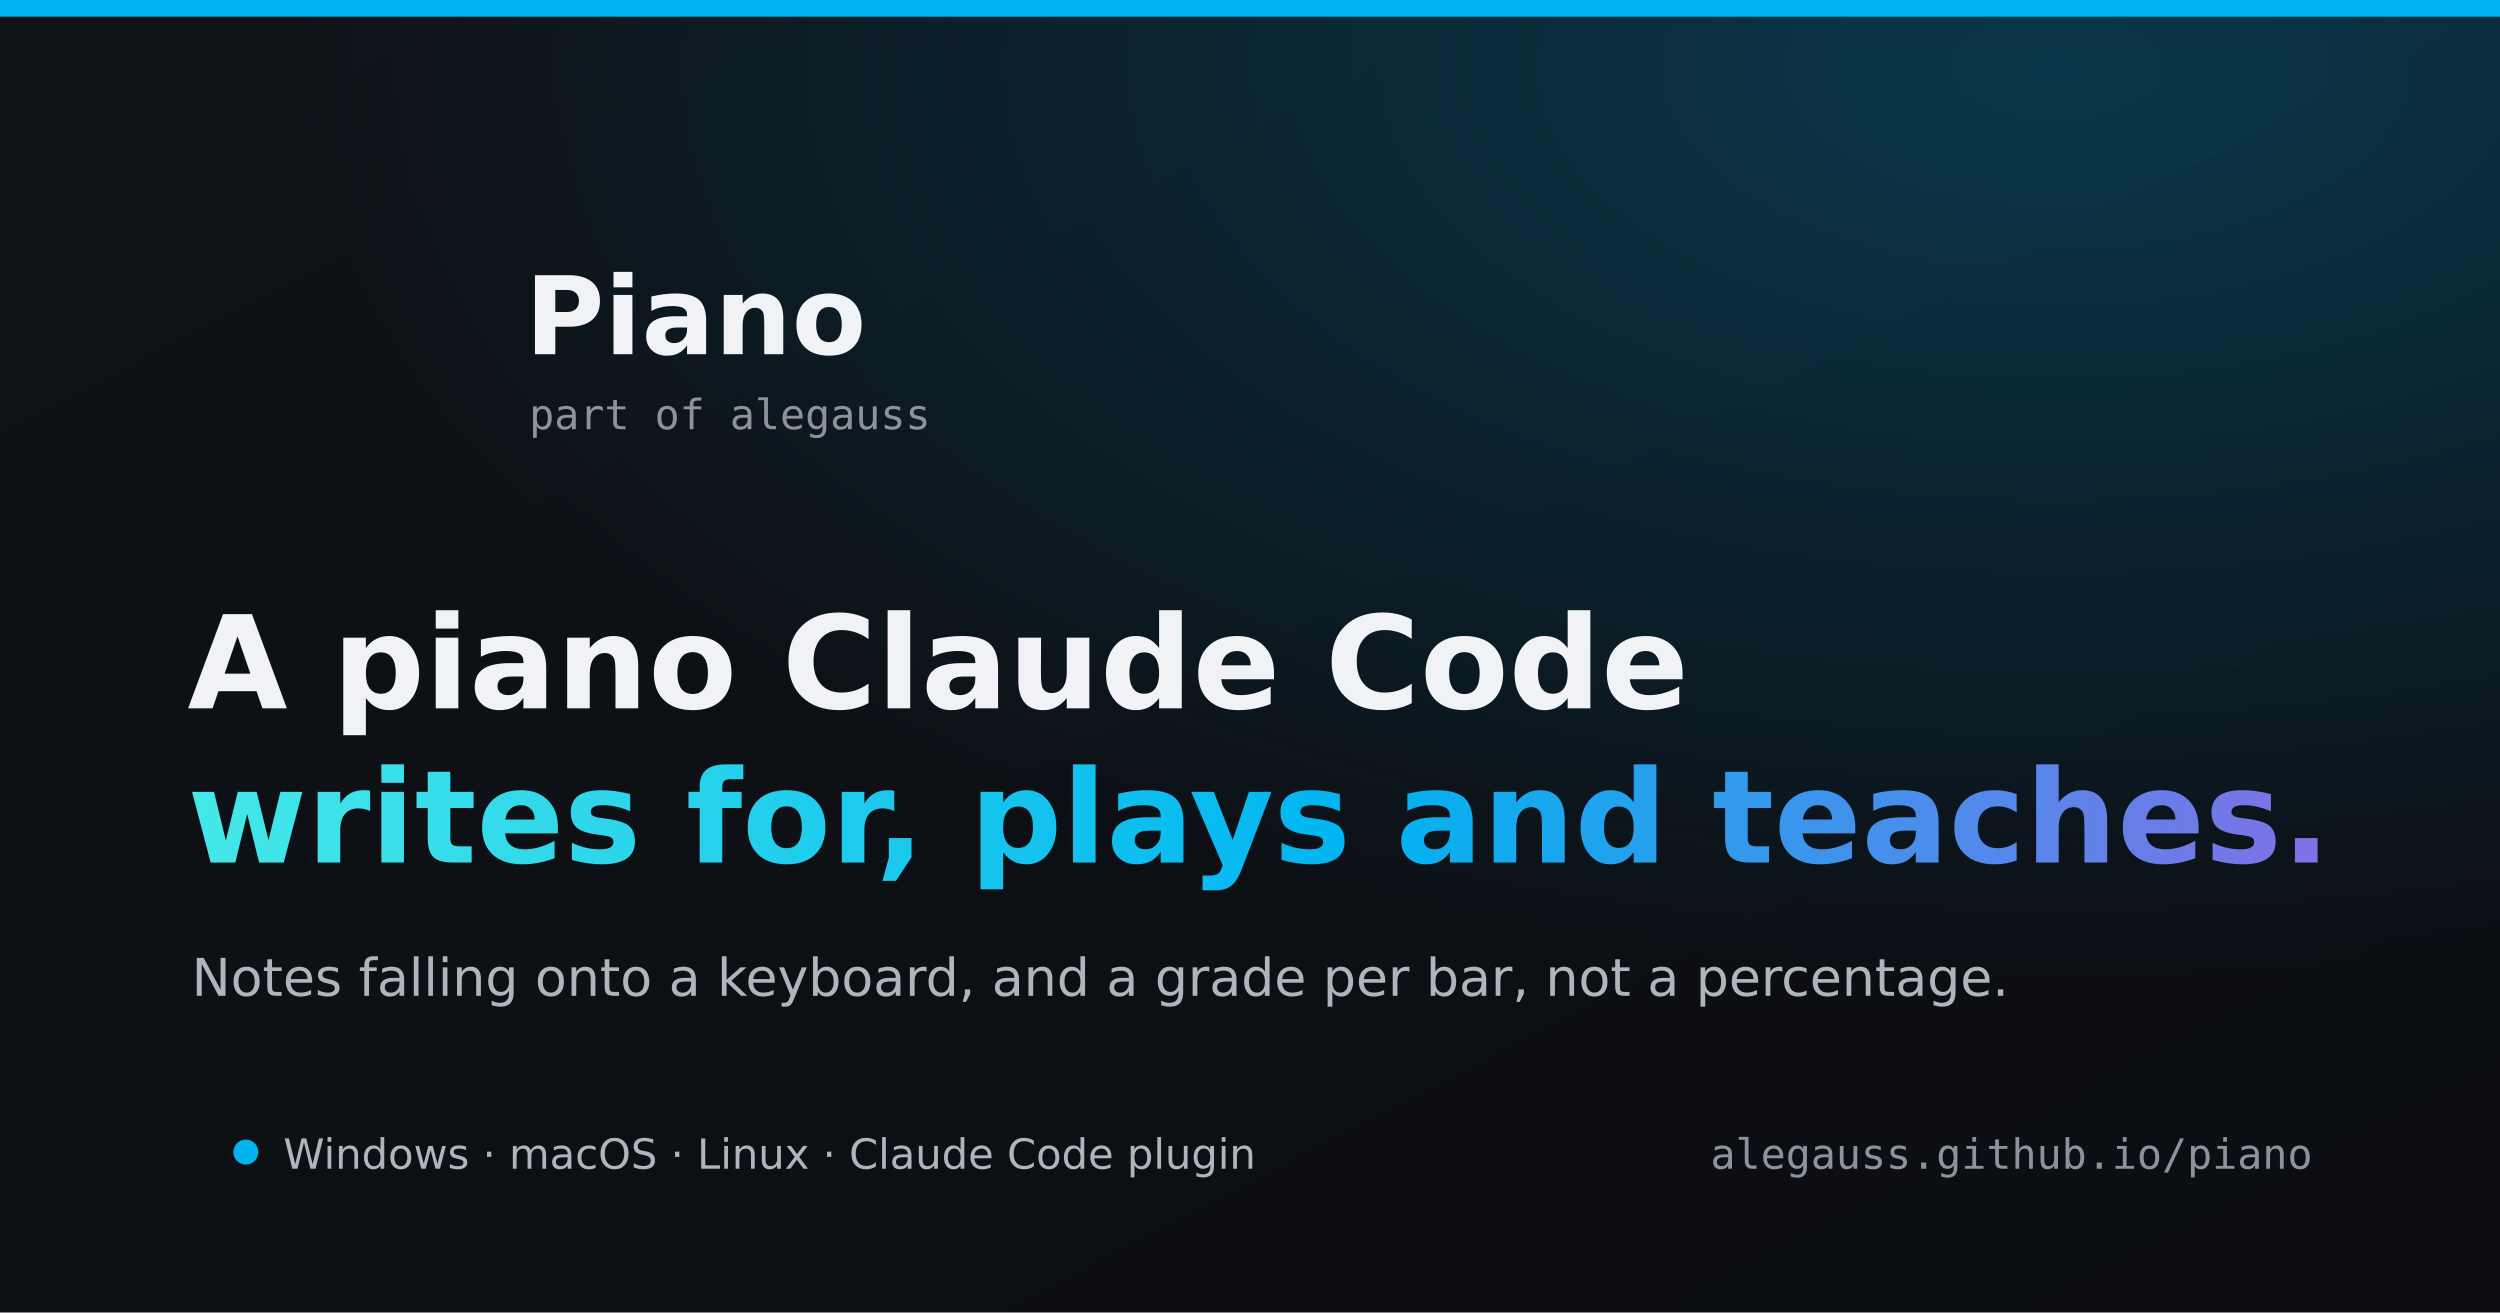
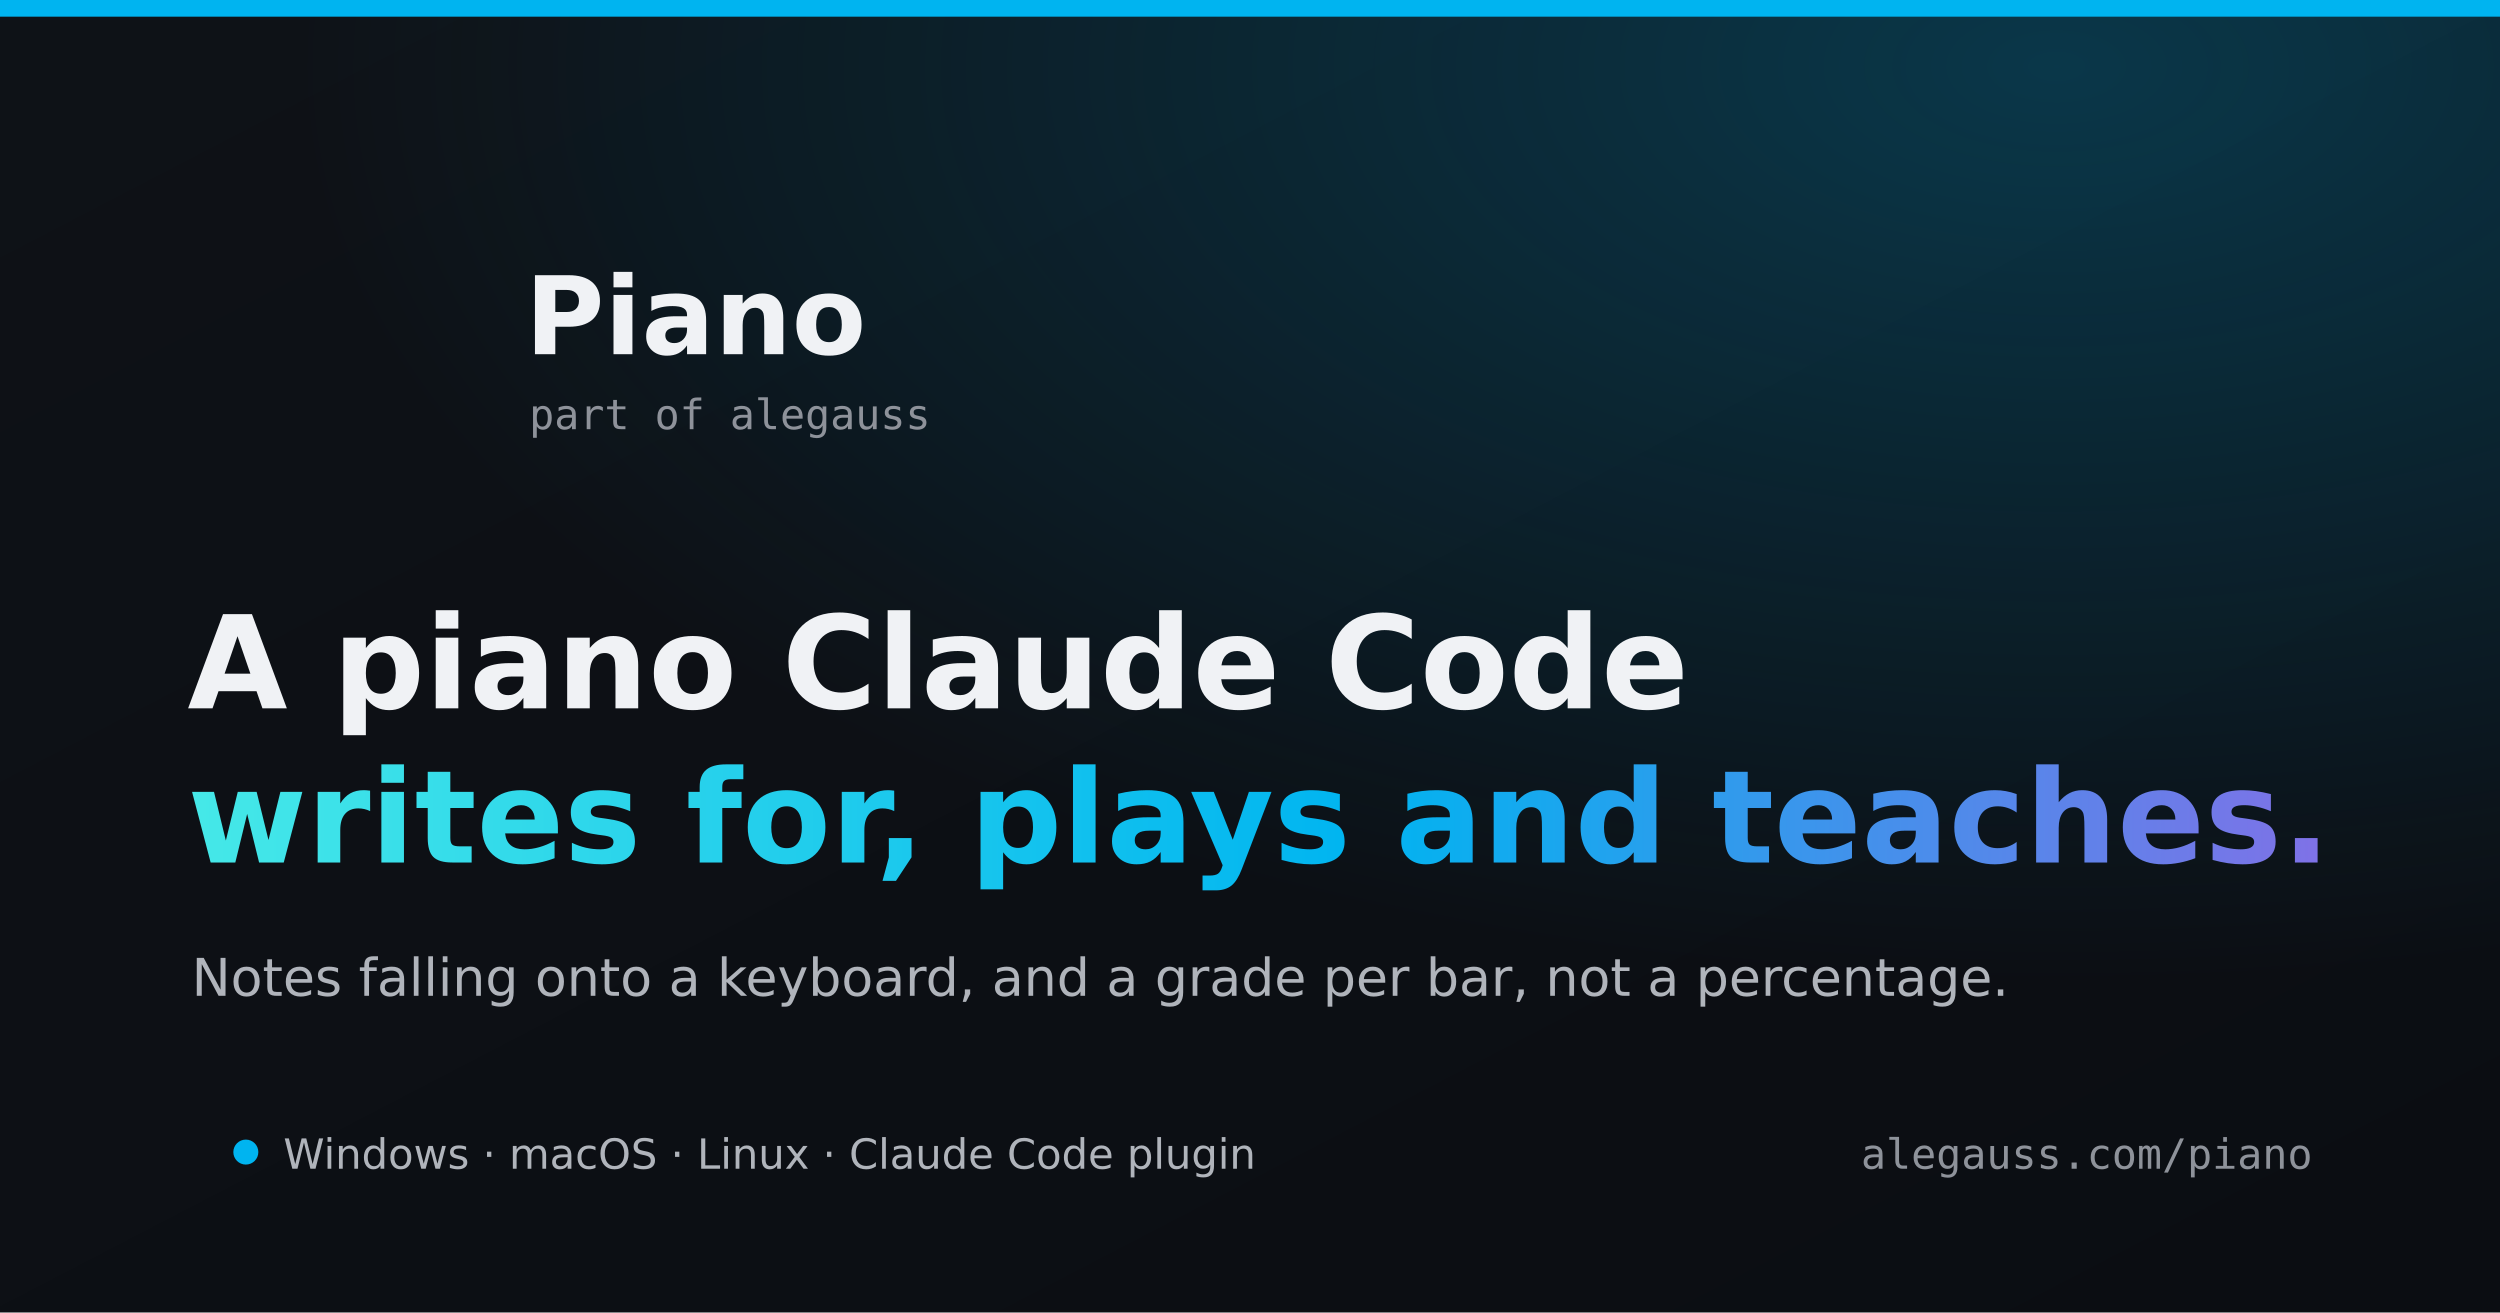
<svg xmlns="http://www.w3.org/2000/svg" width="1200" height="630" viewBox="0 0 1200 630" role="img" aria-label="Piano: a piano Claude Code writes for, plays and teaches">
  <defs>
    <linearGradient id="pn-bg" x1="0" y1="0" x2="1" y2="1">
      <stop offset="0" stop-color="#0e1217" />
      <stop offset="1" stop-color="#0b0d12" />
    </linearGradient>
    <radialGradient id="pn-glow" cx="0.82" cy="0.05" r="0.7">
      <stop offset="0" stop-color="#00b4f0" stop-opacity="0.24" />
      <stop offset="1" stop-color="#00b4f0" stop-opacity="0" />
    </radialGradient>
    <linearGradient id="pn-accent" x1="0" y1="0" x2="1" y2="0">
      <stop offset="0" stop-color="#45e8e8" />
      <stop offset="0.55" stop-color="#00b4f0" />
      <stop offset="1" stop-color="#7e72e7" />
    </linearGradient>
  </defs>
  <rect width="1200" height="630" fill="url(#pn-bg)" />
  <rect width="1200" height="630" fill="url(#pn-glow)" />
  <rect x="0" y="0" width="1200" height="8" fill="#00b4f0" />

  
  {{mark}}

  <text x="252" y="170" font-family="DejaVu Sans, sans-serif" font-size="52" font-weight="bold" fill="#f0f2f5">Piano</text>
  <text x="254" y="206" font-family="DejaVu Sans Mono, monospace" font-size="20" fill="#8e929a">part of alegauss</text>
  <text x="90" y="340" font-family="DejaVu Sans, sans-serif" font-size="62" font-weight="bold" fill="#f0f2f5">A piano Claude Code</text>
  <text x="90" y="414" font-family="DejaVu Sans, sans-serif" font-size="62" font-weight="bold" fill="url(#pn-accent)">writes for, plays and teaches.</text>
  <text x="92" y="478" font-family="DejaVu Sans, sans-serif" font-size="25" fill="#b0b4bb">Notes falling onto a keyboard, and a grade per bar, not a percentage.</text>
  <rect x="90" y="530" width="{{chip-width}}" height="46" rx="23" fill="#171b21" stroke="#292e36" />
  <circle cx="118" cy="553" r="6" fill="#00b4f0" />
  <text id="chip" x="136" y="561" font-family="DejaVu Sans, sans-serif" font-size="20" fill="#b0b4bb">Windows · macOS · Linux · Claude Code plugin</text>
-   <text x="1110" y="561" text-anchor="end" font-family="DejaVu Sans Mono, monospace" font-size="20" fill="#8e929a">alegauss.github.io/piano</text>
+   <text x="1110" y="561" text-anchor="end" font-family="DejaVu Sans Mono, monospace" font-size="20" fill="#8e929a">alegauss.com/piano</text>
</svg>
